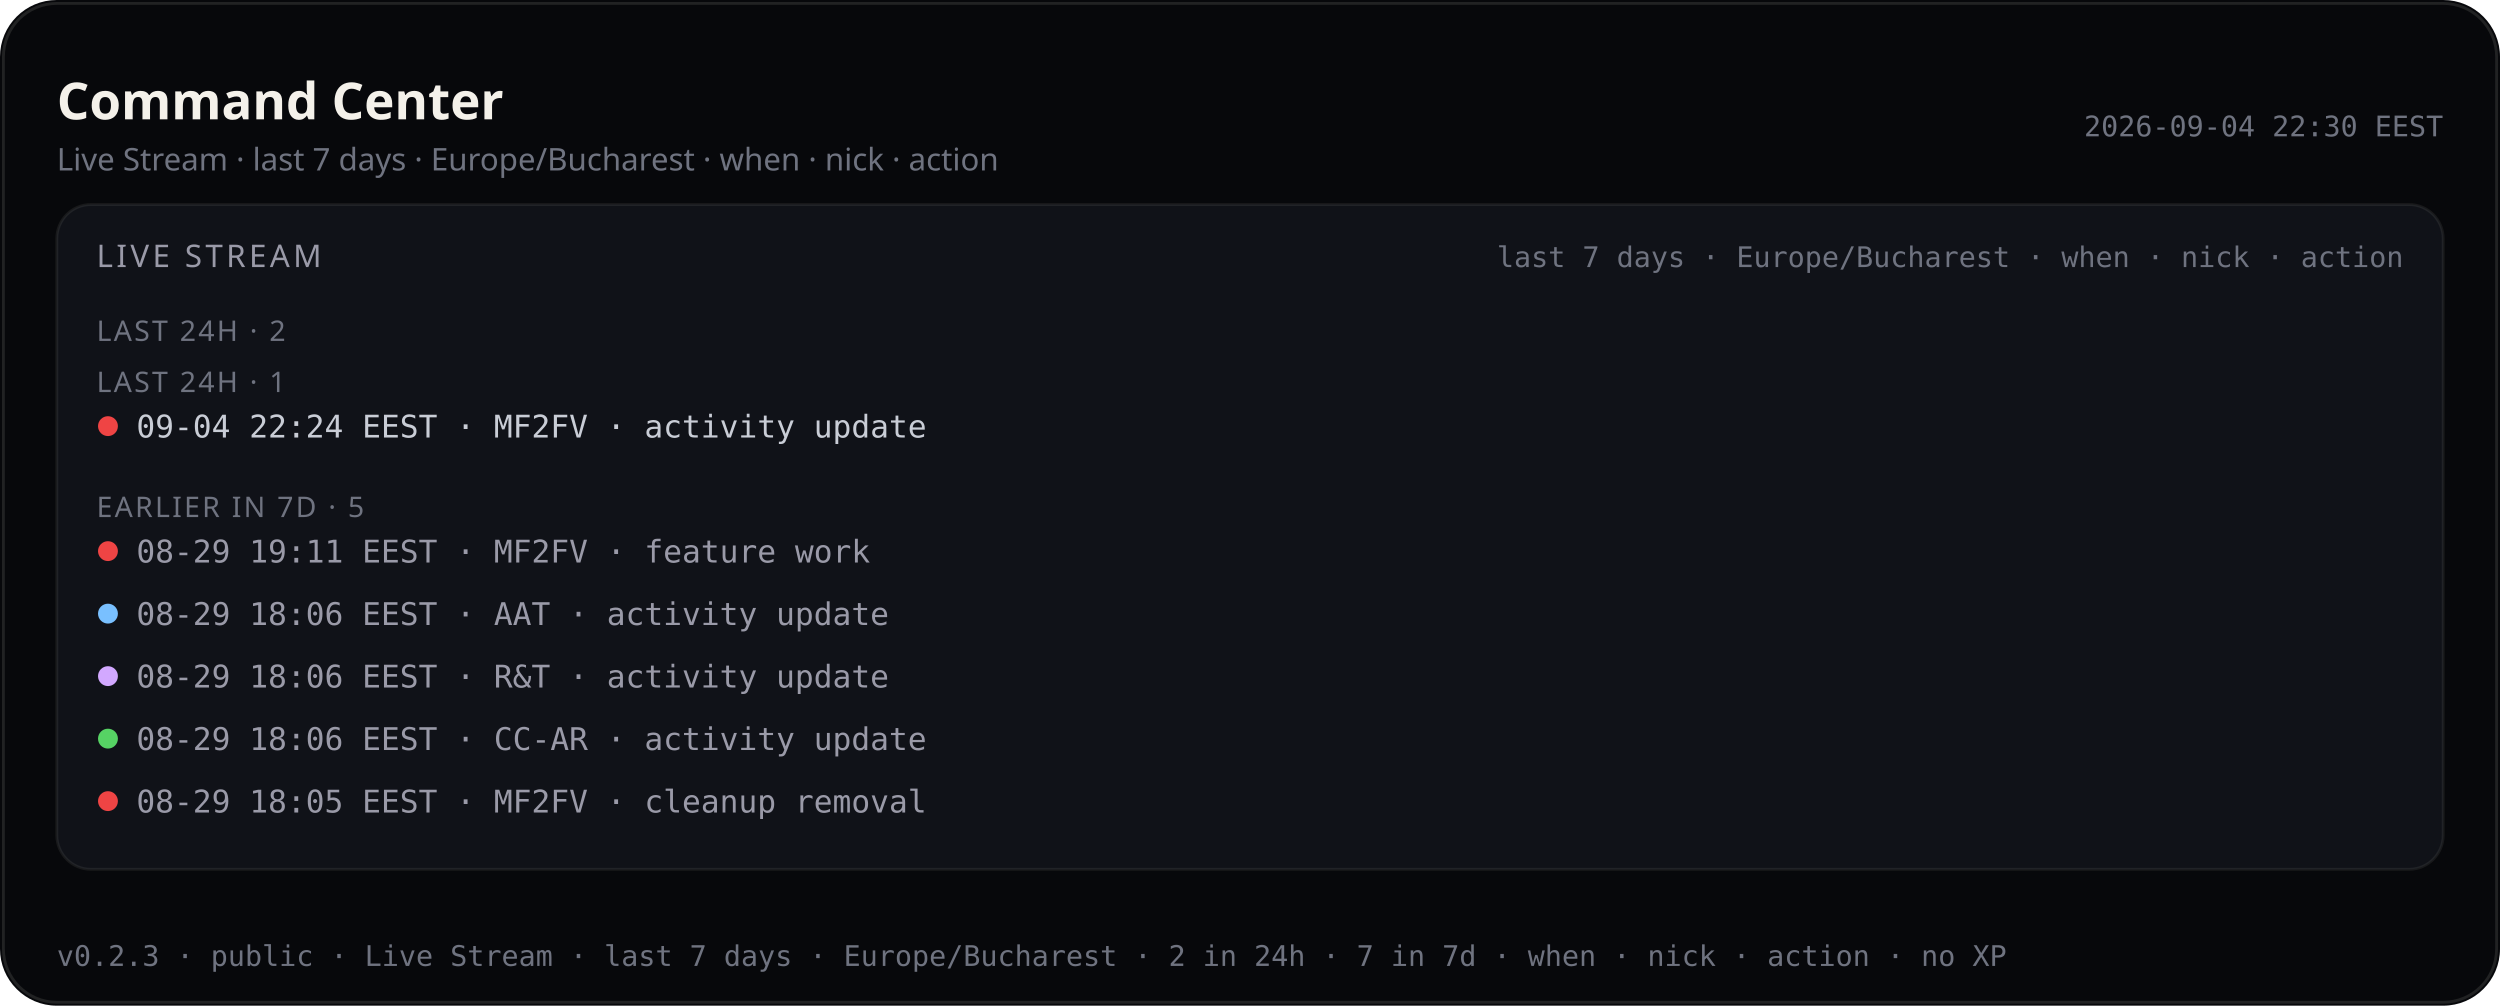
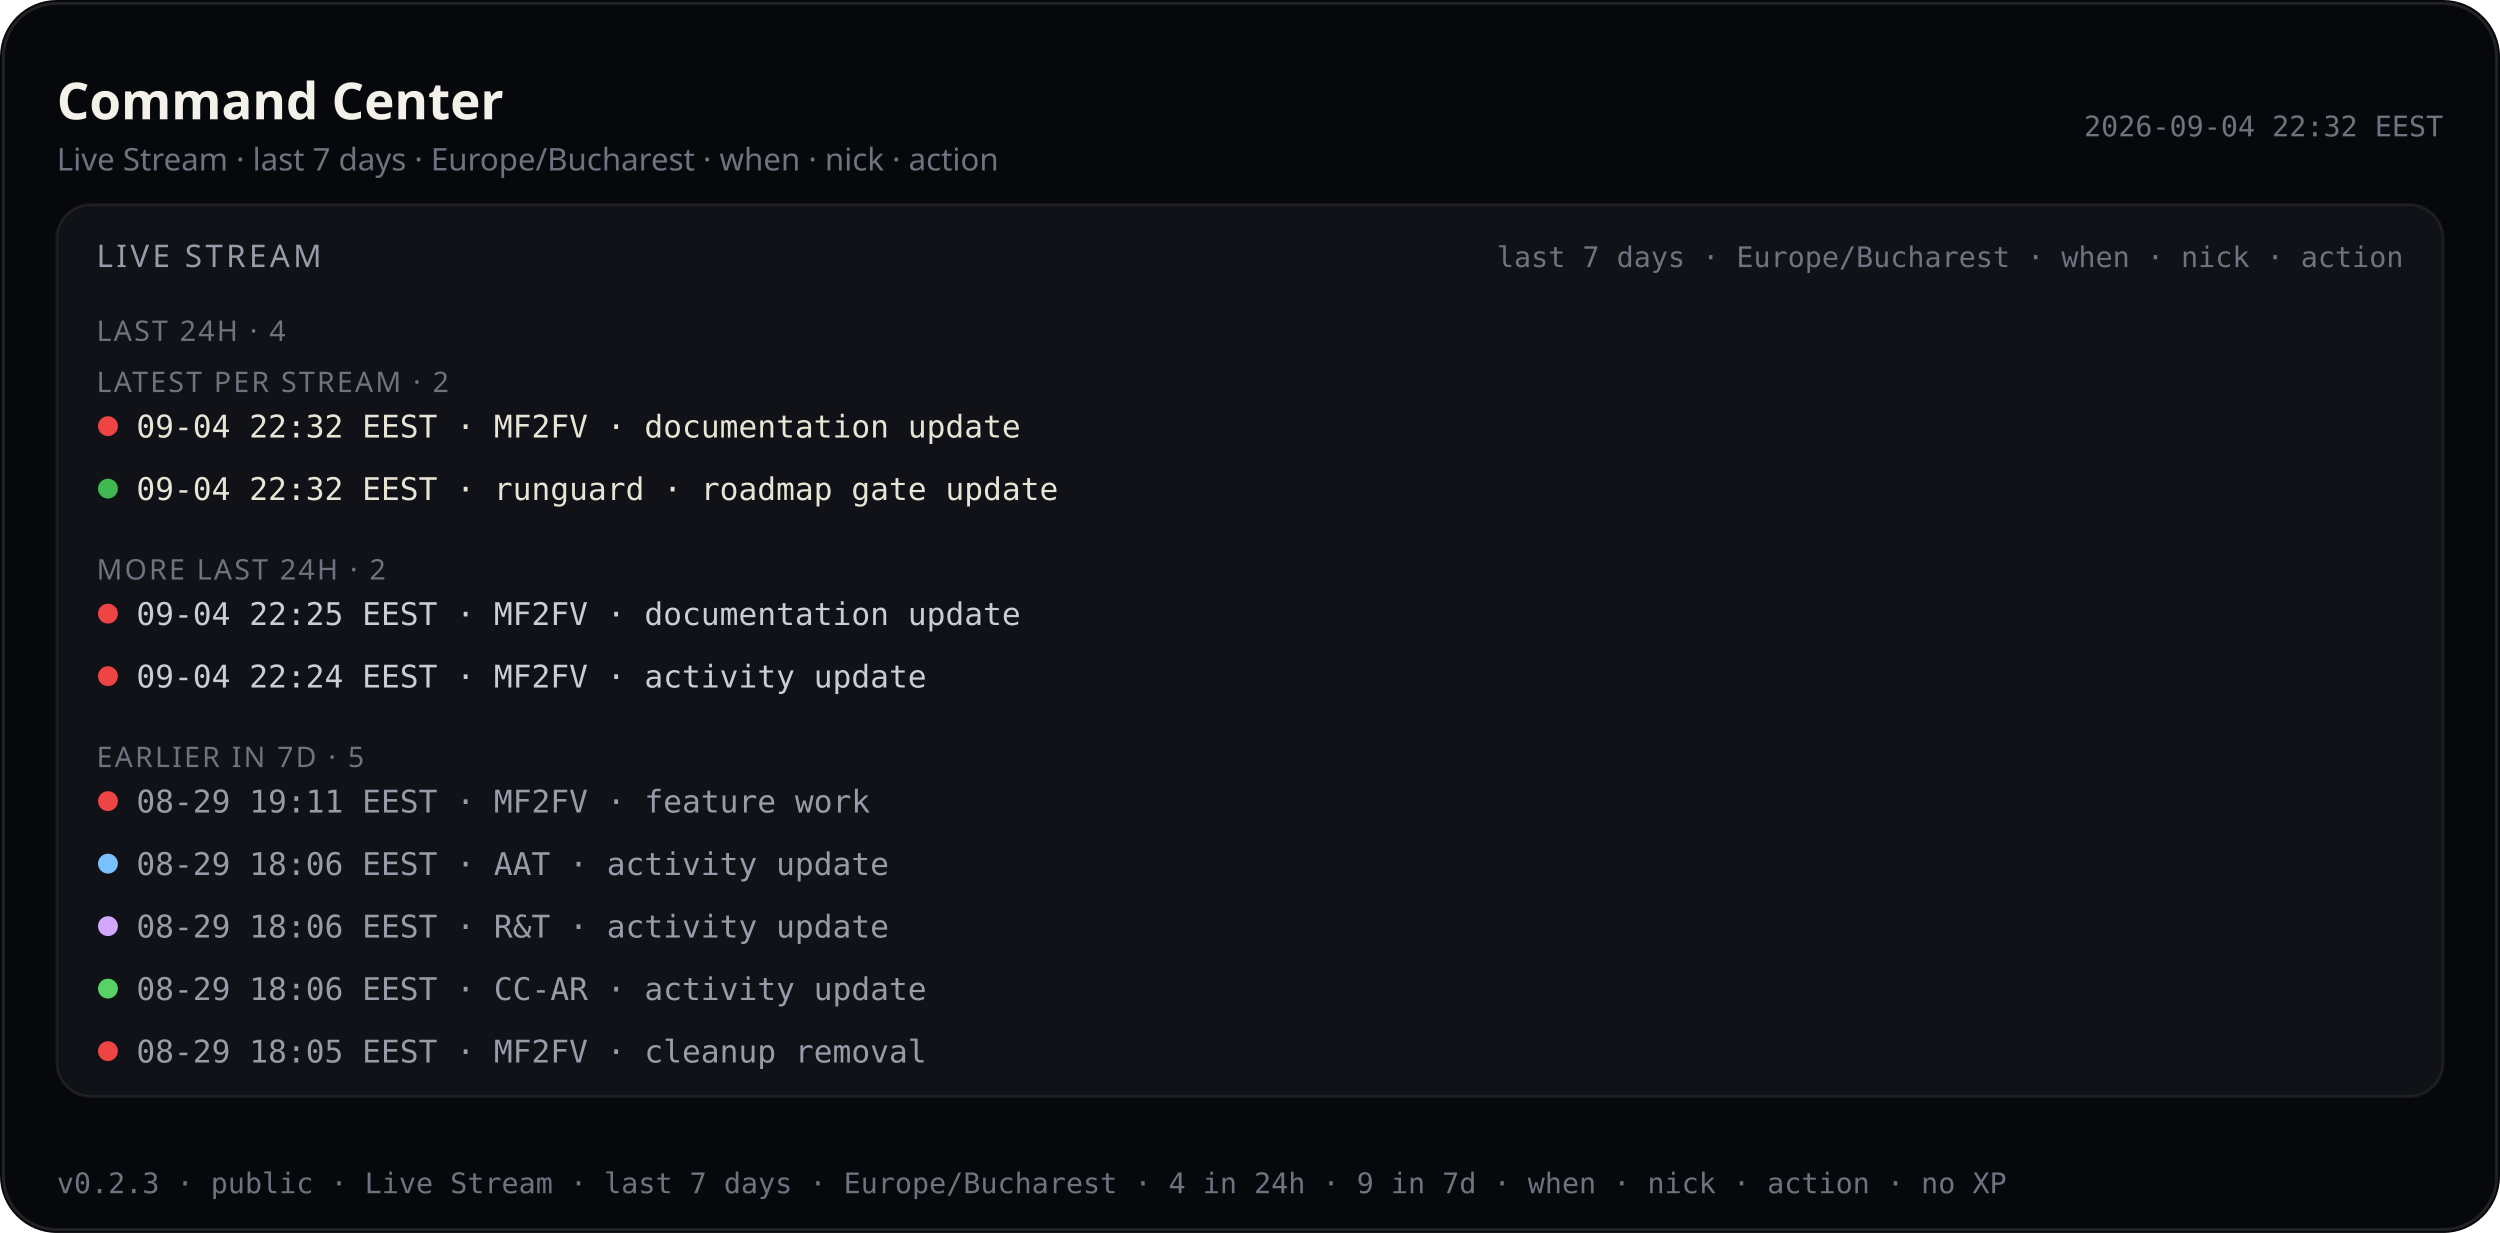
- <svg xmlns="http://www.w3.org/2000/svg" viewBox="0 0 880 354.0" width="880" height="354.0" role="img" aria-label="Command Center — Live Stream last 7 days (public)">
-   <rect width="880" height="354.0" rx="20" fill="#07080b" />
-   <rect x="1.2" y="1.2" width="877.6" height="351.6" rx="18.8" fill="none" stroke="rgba(232,228,214,0.12)" />
+ <svg xmlns="http://www.w3.org/2000/svg" viewBox="0 0 880 434.0" width="880" height="434.0" role="img" aria-label="Command Center — Live Stream last 7 days (public)">
+   <rect width="880" height="434.0" rx="20" fill="#07080b" />
+   <rect x="1.2" y="1.2" width="877.6" height="431.6" rx="18.8" fill="none" stroke="rgba(232,228,214,0.12)" />
  <text x="20" y="42" fill="#f4f1ea" font-size="18" font-family="ui-sans-serif, system-ui, sans-serif" font-weight="600">Command Center</text>
  <text x="20" y="60" fill="#6f7380" font-size="11" font-family="ui-sans-serif, system-ui, sans-serif">Live Stream · last 7 days · Europe/Bucharest · when · nick · action</text>
-   <text x="860" y="48" fill="#6f7380" font-size="10" text-anchor="end" font-family="ui-monospace, SFMono-Regular, monospace">2026-09-04 22:30 EEST</text>
-   <rect x="20" y="72" width="840" height="234.0" rx="12" fill="#101218" stroke="rgba(232,228,214,0.08)" />
+   <text x="860" y="48" fill="#6f7380" font-size="10" text-anchor="end" font-family="ui-monospace, SFMono-Regular, monospace">2026-09-04 22:32 EEST</text>
+   <rect x="20" y="72" width="840" height="314.0" rx="12" fill="#101218" stroke="rgba(232,228,214,0.08)" />
  <text x="34" y="94" fill="#9a9aa8" font-size="11" font-family="ui-sans-serif, system-ui, sans-serif" letter-spacing="1.2">LIVE STREAM</text>
  <text x="846" y="94" fill="#6f7380" font-size="10" text-anchor="end" font-family="ui-monospace, SFMono-Regular, monospace">last 7 days · Europe/Bucharest · when · nick · action</text>
  <defs>
    <clipPath id="live-stream-clip-pub">
-       <rect x="20" y="72" width="840" height="234.0" />
+       <rect x="20" y="72" width="840" height="314.0" />
    </clipPath>
  </defs>
  <g clip-path="url(#live-stream-clip-pub)">
-     <text x="34" y="120" fill="#6f7380" font-size="10" font-family="ui-sans-serif, system-ui, sans-serif" letter-spacing="0.8">LAST 24H · 2</text>
-     <text x="34" y="138.0" fill="#6f7380" font-size="10" font-family="ui-sans-serif, system-ui, sans-serif" letter-spacing="0.8">LAST 24H · 1</text>
+     <text x="34" y="120" fill="#6f7380" font-size="10" font-family="ui-sans-serif, system-ui, sans-serif" letter-spacing="0.8">LAST 24H · 4</text>
+     <text x="34" y="138.0" fill="#6f7380" font-size="10" font-family="ui-sans-serif, system-ui, sans-serif" letter-spacing="0.8">LATEST PER STREAM · 2</text>
    <circle cx="38" cy="150.0" r="3.5" fill="#ef4444" />
-     <text x="48" y="154.0" fill="#c9cdd6" font-size="11" font-family="ui-monospace, SFMono-Regular, monospace">09-04 22:24 EEST · MF2FV · activity update</text>
-     <text x="34" y="182.0" fill="#6f7380" font-size="10" font-family="ui-sans-serif, system-ui, sans-serif" letter-spacing="0.8">EARLIER IN 7D · 5</text>
-     <circle cx="38" cy="194.0" r="3.5" fill="#ef4444" />
-     <text x="48" y="198.0" fill="#9a9aa8" font-size="11" font-family="ui-monospace, SFMono-Regular, monospace">08-29 19:11 EEST · MF2FV · feature work</text>
-     <circle cx="38" cy="216.0" r="3.5" fill="#79c0ff" />
-     <text x="48" y="220.0" fill="#9a9aa8" font-size="11" font-family="ui-monospace, SFMono-Regular, monospace">08-29 18:06 EEST · AAT · activity update</text>
-     <circle cx="38" cy="238.0" r="3.5" fill="#d2a8ff" />
-     <text x="48" y="242.0" fill="#9a9aa8" font-size="11" font-family="ui-monospace, SFMono-Regular, monospace">08-29 18:06 EEST · R&amp;T · activity update</text>
-     <circle cx="38" cy="260.0" r="3.5" fill="#56d364" />
-     <text x="48" y="264.0" fill="#9a9aa8" font-size="11" font-family="ui-monospace, SFMono-Regular, monospace">08-29 18:06 EEST · CC-AR · activity update</text>
+     <text x="48" y="154.0" fill="#e8e4d6" font-size="11" font-family="ui-monospace, SFMono-Regular, monospace">09-04 22:32 EEST · MF2FV · documentation update</text>
+     <circle cx="38" cy="172.0" r="3.5" fill="#3fb950" />
+     <text x="48" y="176.0" fill="#e8e4d6" font-size="11" font-family="ui-monospace, SFMono-Regular, monospace">09-04 22:32 EEST · runguard · roadmap gate update</text>
+     <text x="34" y="204.0" fill="#6f7380" font-size="10" font-family="ui-sans-serif, system-ui, sans-serif" letter-spacing="0.8">MORE LAST 24H · 2</text>
+     <circle cx="38" cy="216.0" r="3.5" fill="#ef4444" />
+     <text x="48" y="220.0" fill="#c9cdd6" font-size="11" font-family="ui-monospace, SFMono-Regular, monospace">09-04 22:25 EEST · MF2FV · documentation update</text>
+     <circle cx="38" cy="238.0" r="3.5" fill="#ef4444" />
+     <text x="48" y="242.0" fill="#c9cdd6" font-size="11" font-family="ui-monospace, SFMono-Regular, monospace">09-04 22:24 EEST · MF2FV · activity update</text>
+     <text x="34" y="270.0" fill="#6f7380" font-size="10" font-family="ui-sans-serif, system-ui, sans-serif" letter-spacing="0.8">EARLIER IN 7D · 5</text>
    <circle cx="38" cy="282.0" r="3.5" fill="#ef4444" />
-     <text x="48" y="286.0" fill="#9a9aa8" font-size="11" font-family="ui-monospace, SFMono-Regular, monospace">08-29 18:05 EEST · MF2FV · cleanup removal</text>
+     <text x="48" y="286.0" fill="#9a9aa8" font-size="11" font-family="ui-monospace, SFMono-Regular, monospace">08-29 19:11 EEST · MF2FV · feature work</text>
+     <circle cx="38" cy="304.0" r="3.5" fill="#79c0ff" />
+     <text x="48" y="308.0" fill="#9a9aa8" font-size="11" font-family="ui-monospace, SFMono-Regular, monospace">08-29 18:06 EEST · AAT · activity update</text>
+     <circle cx="38" cy="326.0" r="3.5" fill="#d2a8ff" />
+     <text x="48" y="330.0" fill="#9a9aa8" font-size="11" font-family="ui-monospace, SFMono-Regular, monospace">08-29 18:06 EEST · R&amp;T · activity update</text>
+     <circle cx="38" cy="348.0" r="3.5" fill="#56d364" />
+     <text x="48" y="352.0" fill="#9a9aa8" font-size="11" font-family="ui-monospace, SFMono-Regular, monospace">08-29 18:06 EEST · CC-AR · activity update</text>
+     <circle cx="38" cy="370.0" r="3.5" fill="#ef4444" />
+     <text x="48" y="374.0" fill="#9a9aa8" font-size="11" font-family="ui-monospace, SFMono-Regular, monospace">08-29 18:05 EEST · MF2FV · cleanup removal</text>
  </g>
-   <text x="20" y="340.0" fill="#6f7380" font-size="10" font-family="ui-monospace, SFMono-Regular, monospace">v0.2.3 · public · Live Stream · last 7 days · Europe/Bucharest · 2 in 24h · 7 in 7d · when · nick · action · no XP</text>
+   <text x="20" y="420.0" fill="#6f7380" font-size="10" font-family="ui-monospace, SFMono-Regular, monospace">v0.2.3 · public · Live Stream · last 7 days · Europe/Bucharest · 4 in 24h · 9 in 7d · when · nick · action · no XP</text>
</svg>
